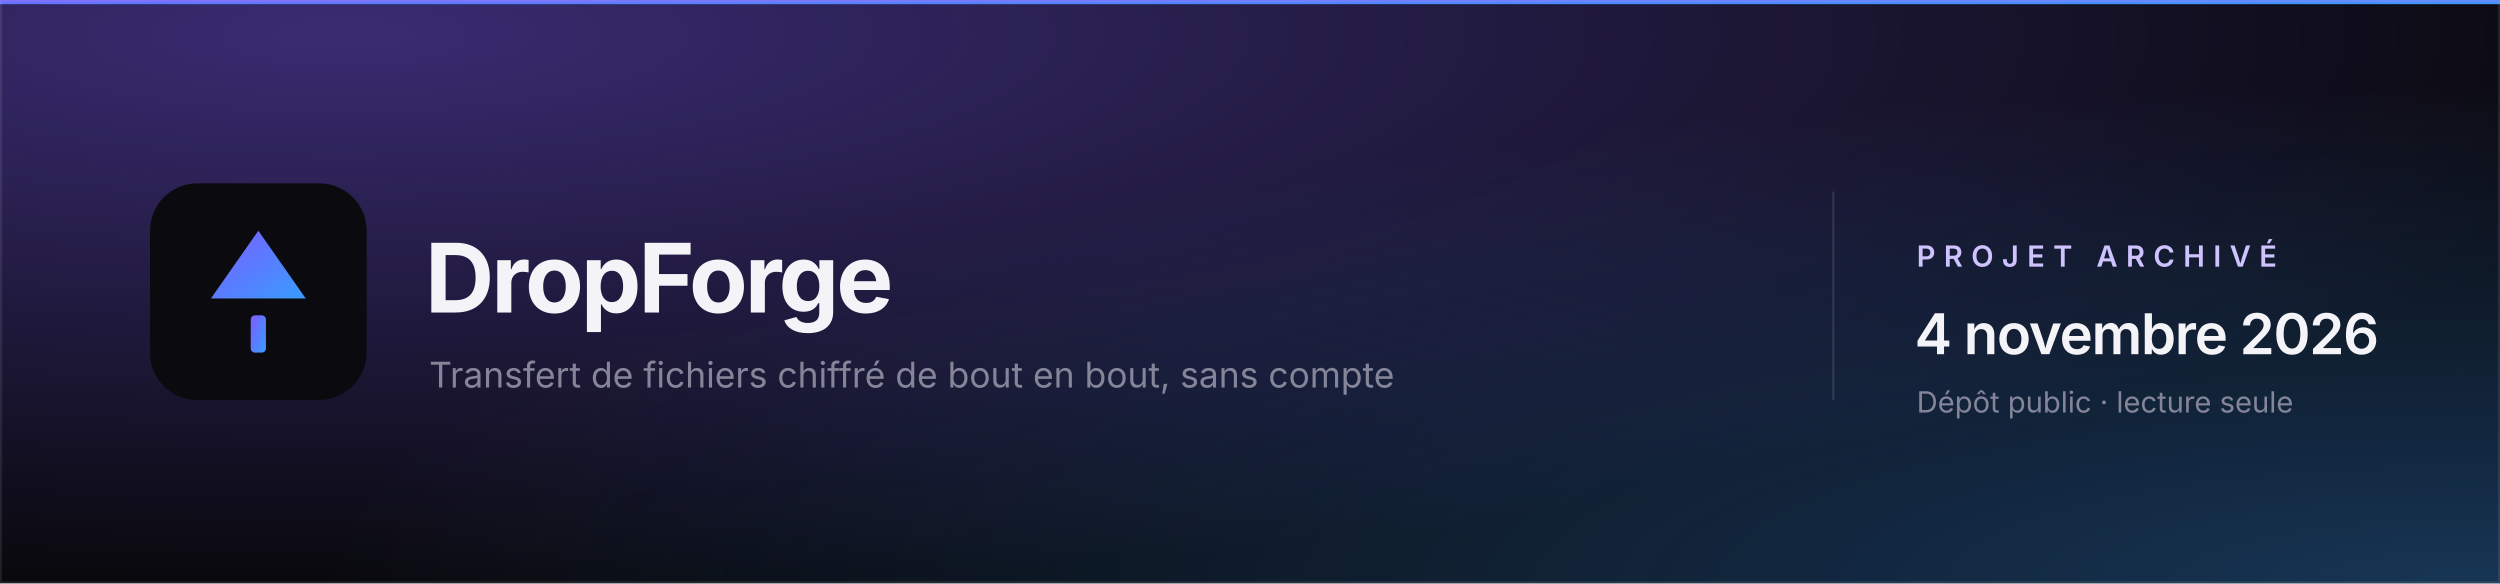
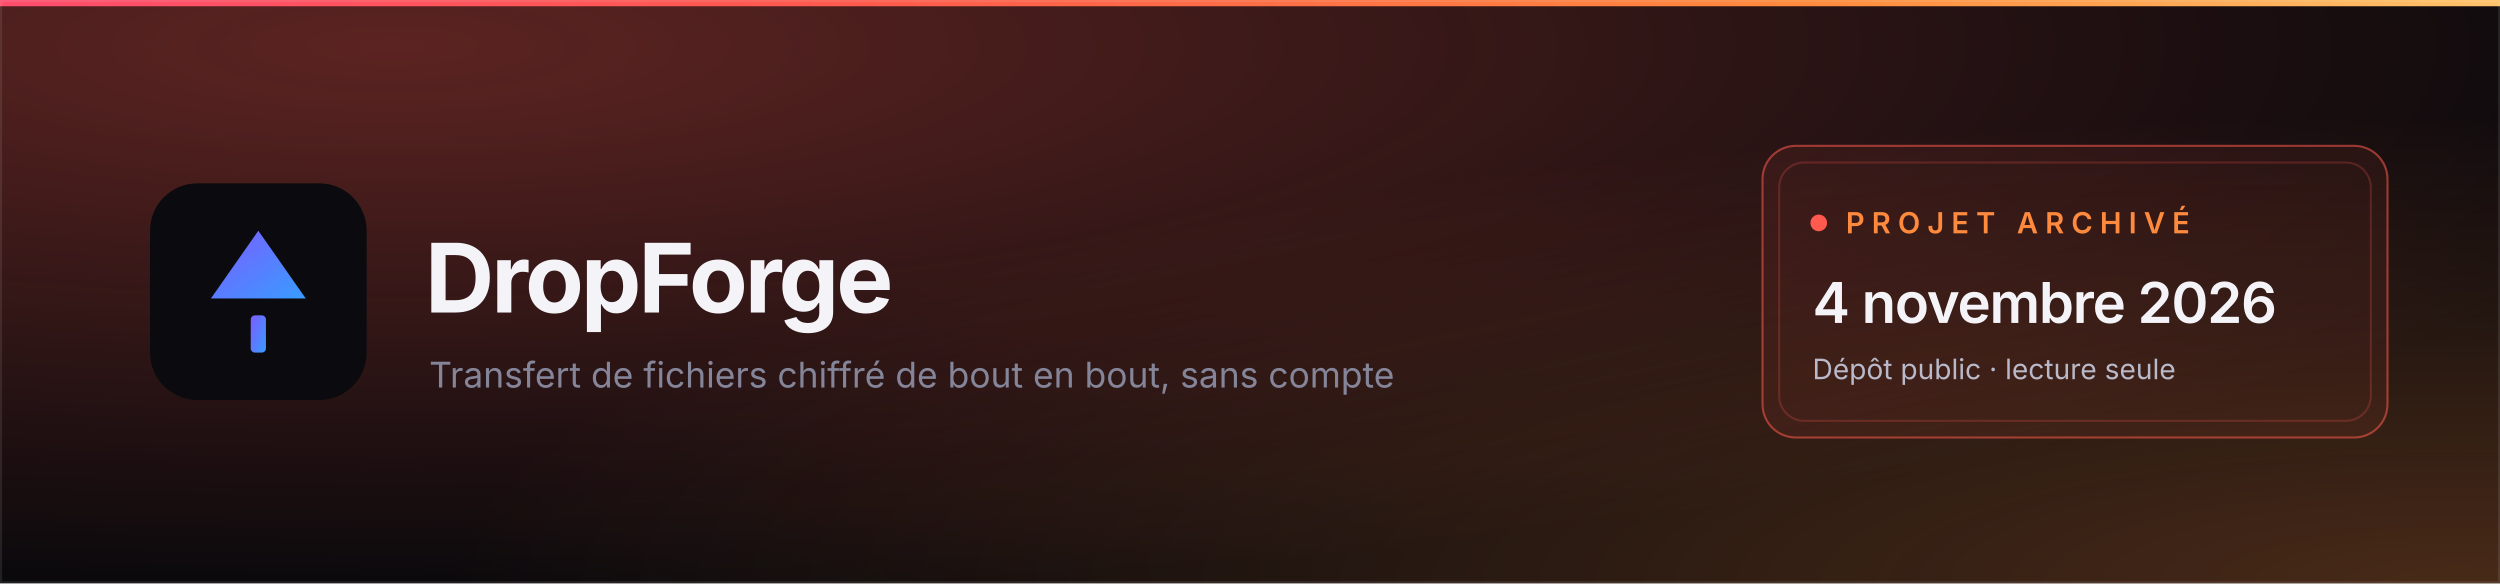
<svg xmlns="http://www.w3.org/2000/svg" viewBox="0 0 1200 280" width="1200" height="280" role="img" aria-label="DropForge — projet archivé le 4 novembre 2026">
  <defs>
    <linearGradient id="accent" x1="0" y1="0" x2="1" y2="1">
      <stop offset="0" stop-color="#7c5cff" />
      <stop offset="1" stop-color="#389cff" />
    </linearGradient>
-     <radialGradient id="halo-violet" cx="0.14" cy="0.06" r="0.95">
-       <stop offset="0" stop-color="#7c5cff" stop-opacity="0.42" />
-       <stop offset="1" stop-color="#7c5cff" stop-opacity="0" />
+     <linearGradient id="closed-bar" x1="0" y1="0" x2="1" y2="0">
+       <stop offset="0" stop-color="#ff4d6d" />
+       <stop offset="0.34" stop-color="#ff5a4d" />
+       <stop offset="0.72" stop-color="#ff8a3d" />
+       <stop offset="1" stop-color="#ffc46b" />
+     </linearGradient>
+     <radialGradient id="halo-closed" cx="0.16" cy="0.08" r="0.95">
+       <stop offset="0" stop-color="#ff5a4d" stop-opacity="0.34" />
+       <stop offset="1" stop-color="#ff5a4d" stop-opacity="0" />
    </radialGradient>
-     <radialGradient id="halo-blue" cx="0.98" cy="1" r="0.85">
-       <stop offset="0" stop-color="#389cff" stop-opacity="0.3" />
-       <stop offset="1" stop-color="#389cff" stop-opacity="0" />
+     <radialGradient id="halo-ember" cx="0.98" cy="1" r="0.8">
+       <stop offset="0" stop-color="#ff8a3d" stop-opacity="0.26" />
+       <stop offset="1" stop-color="#ff8a3d" stop-opacity="0" />
    </radialGradient>
  </defs>
  <rect width="1200" height="280" fill="#08080b" />
-   <rect width="1200" height="280" fill="url(#halo-violet)" />
-   <rect width="1200" height="280" fill="url(#halo-blue)" />
-   <rect x="0" y="0" width="1200" height="2" fill="url(#accent)" />
+   <rect width="1200" height="280" fill="url(#halo-closed)" />
+   <rect width="1200" height="280" fill="url(#halo-ember)" />
+   <rect x="0" y="0" width="1200" height="3" fill="url(#closed-bar)" />
  <rect x="0.5" y="0.5" width="1199" height="279" fill="none" stroke="#ffffff" stroke-opacity="0.09" />
  <g transform="translate(72 88) scale(0.203125)">
    <rect width="512" height="512" rx="112" fill="#0b0b0f" />
    <path d="M256 112 L368 272 L144 272 Z" fill="url(#accent)" />
    <rect x="238" y="312" width="36" height="88" rx="10" fill="url(#accent)" />
  </g>
  <text x="204" y="150" font-family="Inter, 'Segoe UI', Helvetica, Arial, sans-serif" font-size="46" font-weight="700" letter-spacing="-1.4" fill="#f4f4f8">DropForge</text>
  <text x="206" y="186" font-family="Inter, 'Segoe UI', Helvetica, Arial, sans-serif" font-size="17" fill="#85859a">Transfert de fichiers chiffré de bout en bout, sans compte</text>
-   <line x1="880" y1="92" x2="880" y2="192" stroke="#ffffff" stroke-opacity="0.12" />
-   <text x="920" y="128" font-family="Inter, 'Segoe UI', Helvetica, Arial, sans-serif" font-size="14" font-weight="600" letter-spacing="4" fill="#cfc3ff">PROJET ARCHIVÉ</text>
-   <text x="919" y="170" font-family="Inter, 'Segoe UI', Helvetica, Arial, sans-serif" font-size="27" font-weight="600" letter-spacing="-0.6" fill="#f4f4f8">4 novembre 2026</text>
-   <text x="920" y="198" font-family="Inter, 'Segoe UI', Helvetica, Arial, sans-serif" font-size="14" fill="#85859a">Dépôt public · lecture seule</text>
+   <g>
+     <rect x="846" y="70" width="300" height="140" rx="16" fill="#ff5a4d" fill-opacity="0.07" stroke="#ff5a4d" stroke-opacity="0.55" />
+     <rect x="854" y="78" width="284" height="124" rx="12" fill="none" stroke="#ff5a4d" stroke-opacity="0.22" />
+     <circle cx="873" cy="107" r="4" fill="#ff5a4d" />
+     <text x="886" y="112" font-family="Inter, 'Segoe UI', Helvetica, Arial, sans-serif" font-size="14" font-weight="600" letter-spacing="3.4" fill="#ff8a3d">PROJET ARCHIVÉ</text>
+     <text x="870" y="155" font-family="Inter, 'Segoe UI', Helvetica, Arial, sans-serif" font-size="27" font-weight="600" letter-spacing="-0.6" fill="#f4f4f8">4 novembre 2026</text>
+     <text x="870" y="182" font-family="Inter, 'Segoe UI', Helvetica, Arial, sans-serif" font-size="13.5" fill="#b9b9c9">Dépôt public · lecture seule</text>
+   </g>
</svg>
